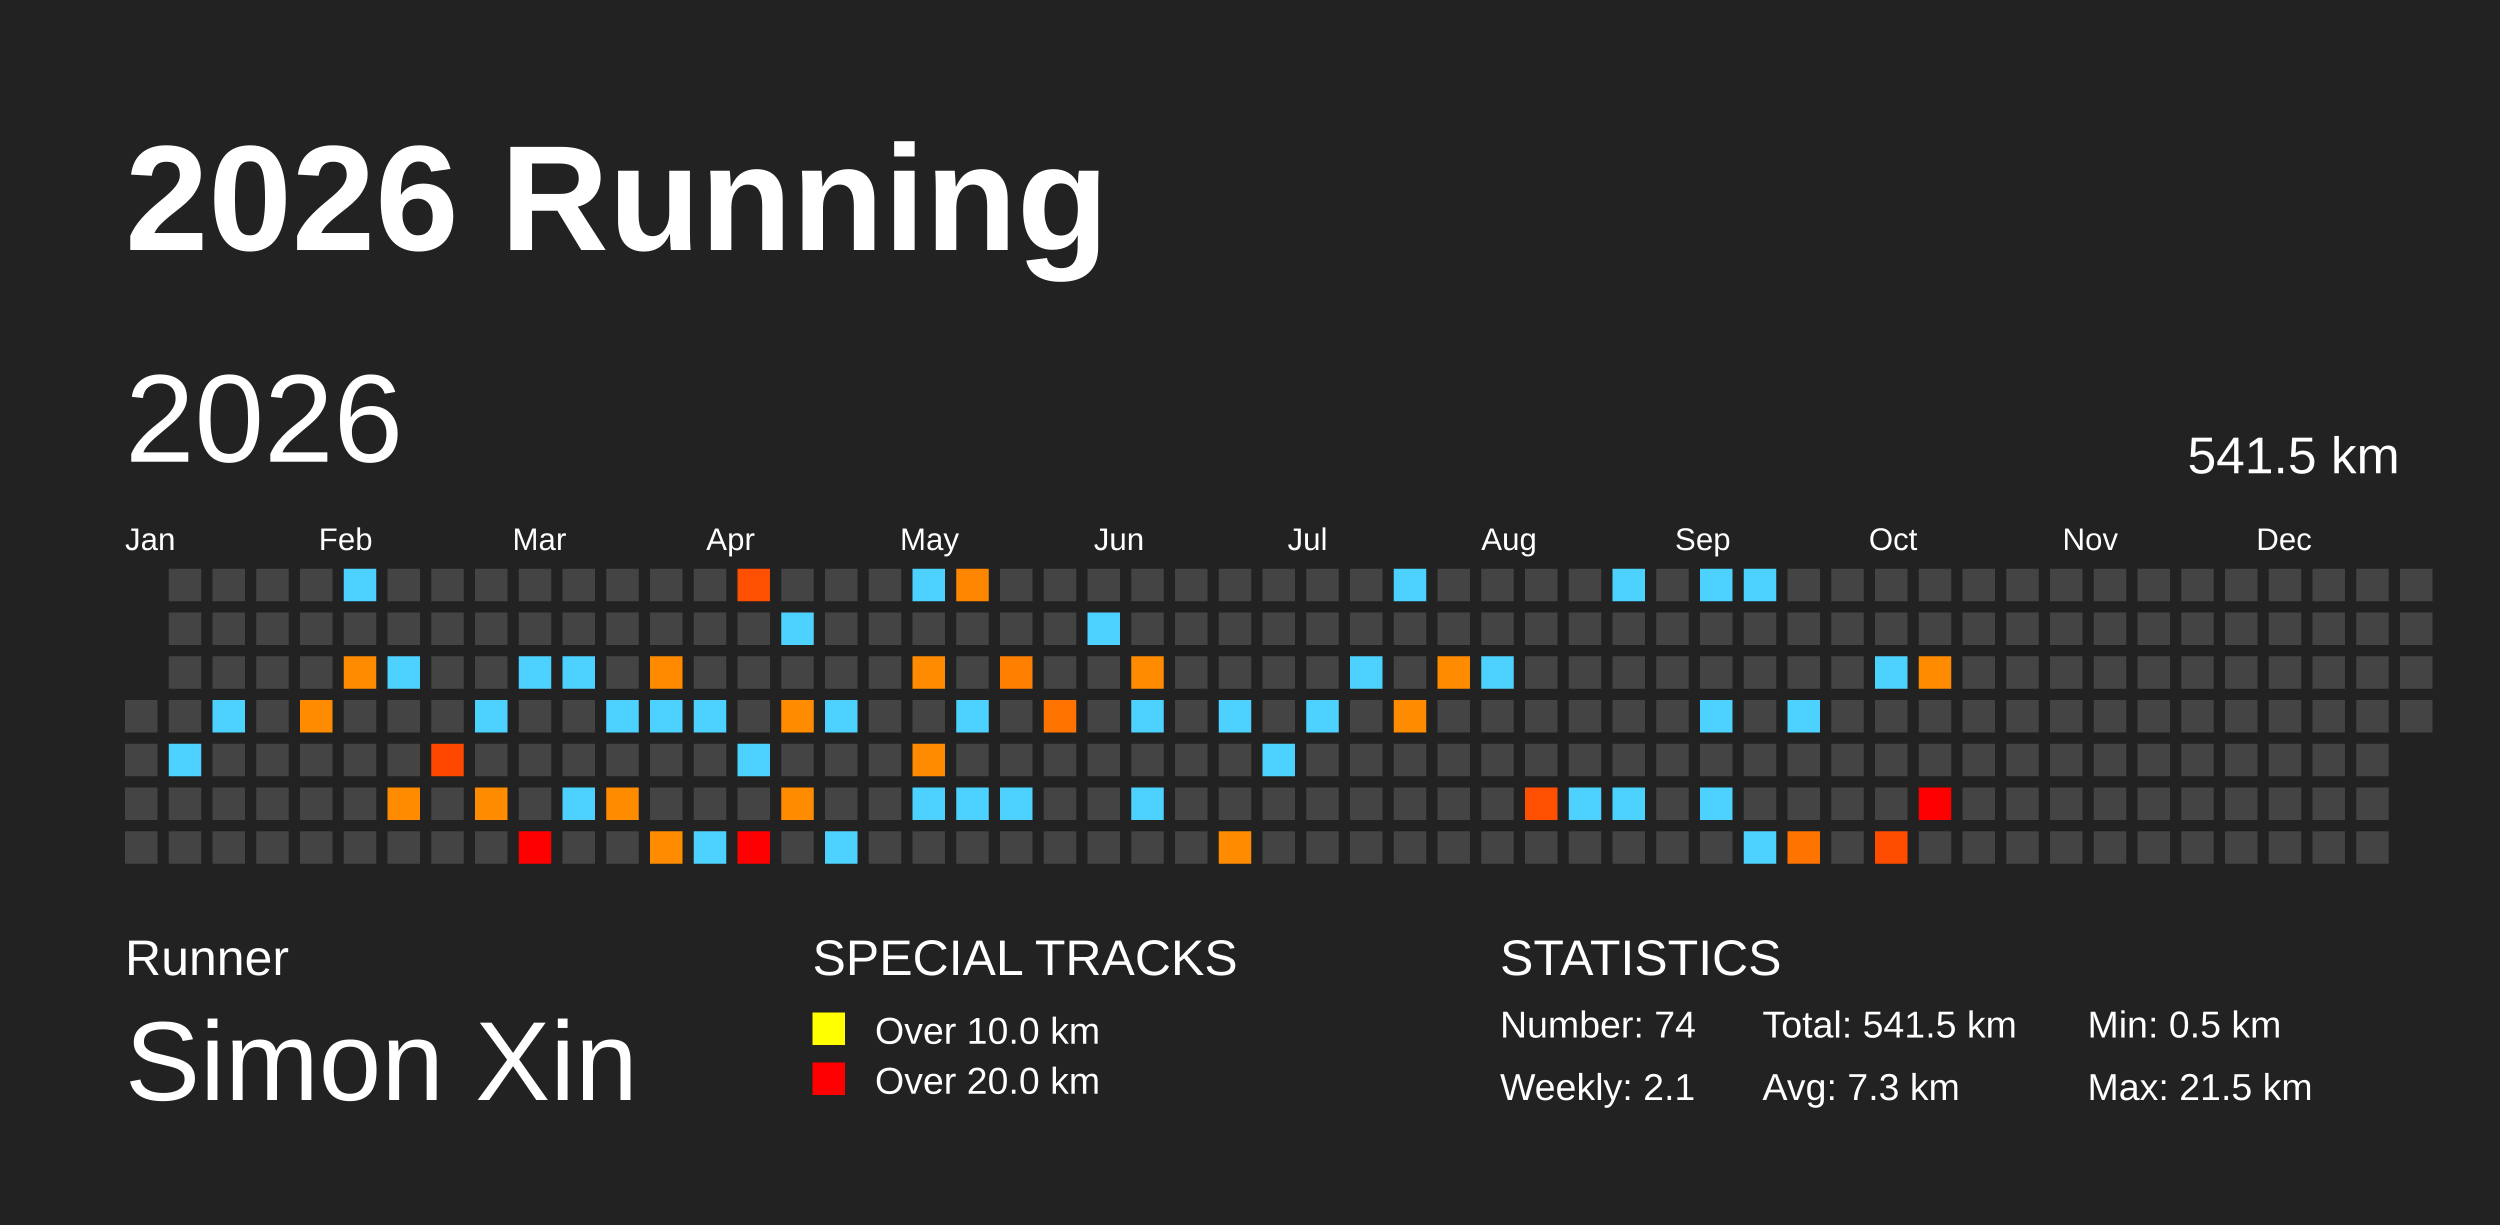
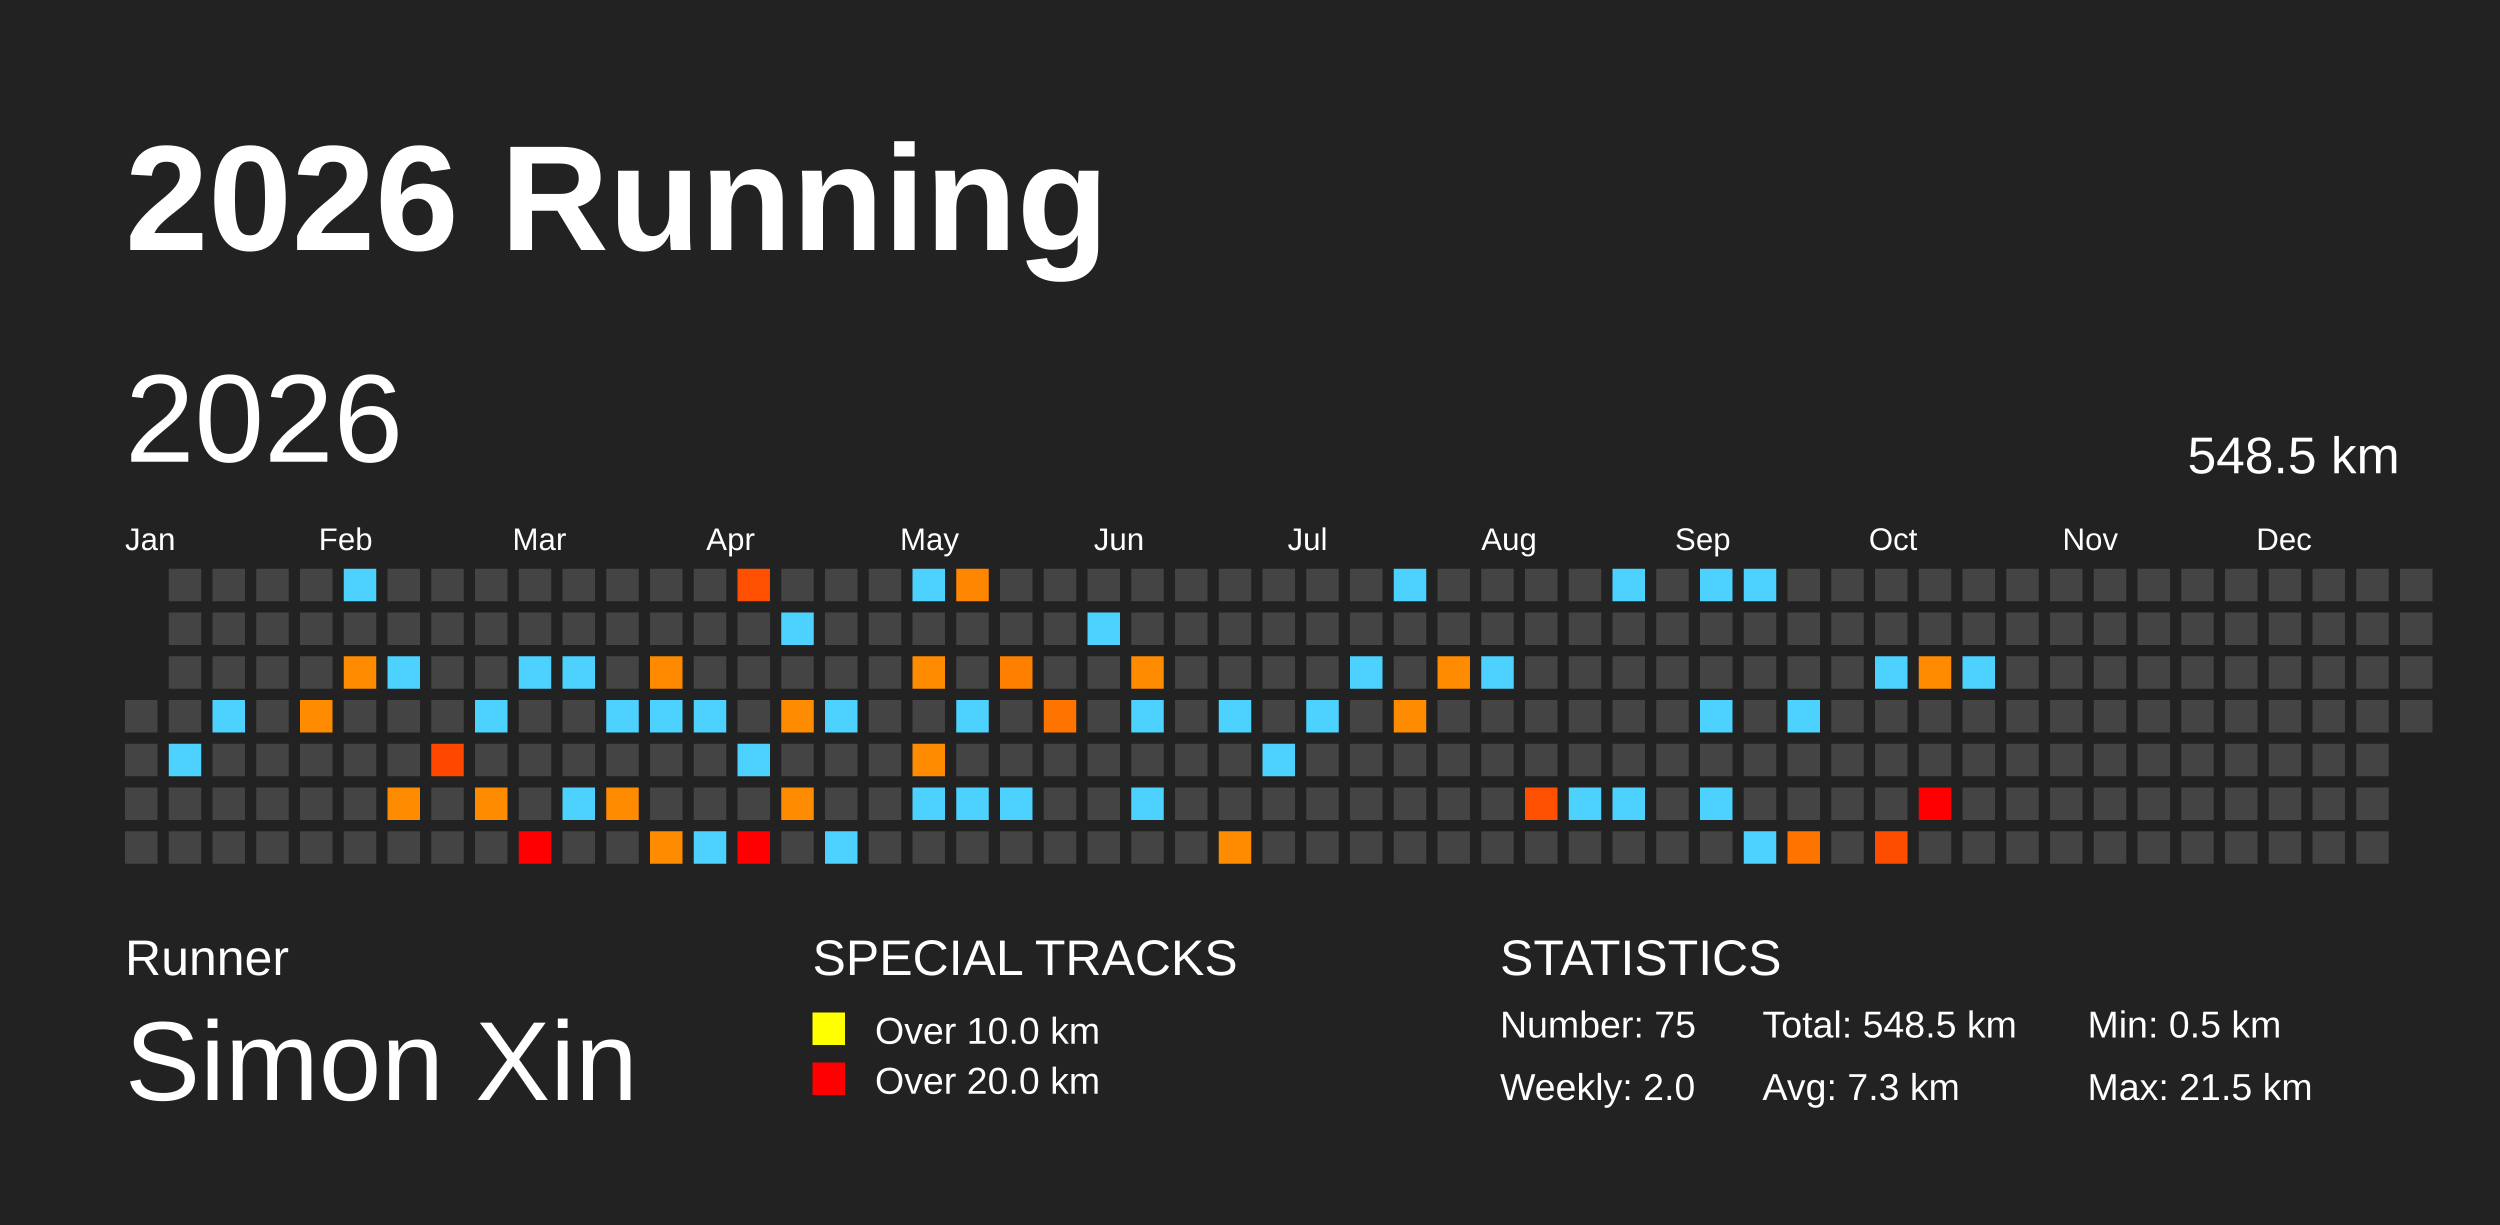
<svg xmlns="http://www.w3.org/2000/svg" baseProfile="full" height="98mm" version="1.1" viewBox="0,0,200,98" width="200mm">
  <defs />
  <rect fill="#222222" height="98" width="200" x="0" y="0" />
  <text fill="#FFFFFF" style="font-size:12px; font-family:Arial; font-weight:bold;" x="10" y="20">2026 Running</text>
  <text fill="#FFFFFF" style="font-size:4px; font-family:Arial" x="10" y="78">Runner</text>
  <text fill="#FFFFFF" style="font-size:9px; font-family:Arial" x="10" y="88">Simon Xin</text>
  <text fill="#FFFFFF" style="font-size:4px; font-family:Arial" x="65" y="78">SPECIAL TRACKS</text>
  <rect fill="yellow" height="2.6" width="2.6" x="65" y="81" />
  <text fill="#FFFFFF" style="font-size:3px; font-family:Arial" x="70" y="83.5">Over 10.0 km</text>
  <rect fill="red" height="2.6" width="2.6" x="65" y="85" />
  <text fill="#FFFFFF" style="font-size:3px; font-family:Arial" x="70" y="87.5">Over 20.0 km</text>
  <text fill="#FFFFFF" style="font-size:4px; font-family:Arial" x="120" y="78">STATISTICS</text>
-   <text fill="#FFFFFF" style="font-size:3px; font-family:Arial" x="120" y="83">Number: 74</text>
-   <text fill="#FFFFFF" style="font-size:3px; font-family:Arial" x="120" y="88">Weekly: 2.1</text>
-   <text fill="#FFFFFF" style="font-size:3px; font-family:Arial" x="141" y="83">Total: 541.5 km</text>
+   <text fill="#FFFFFF" style="font-size:3px; font-family:Arial" x="120" y="83">Number: 75</text>
+   <text fill="#FFFFFF" style="font-size:3px; font-family:Arial" x="120" y="88">Weekly: 2.0</text>
+   <text fill="#FFFFFF" style="font-size:3px; font-family:Arial" x="141" y="83">Total: 548.5 km</text>
  <text fill="#FFFFFF" style="font-size:3px; font-family:Arial" x="141" y="88">Avg: 7.3 km</text>
  <text fill="#FFFFFF" style="font-size:3px; font-family:Arial" x="167" y="83">Min: 0.5 km</text>
  <text fill="#FFFFFF" style="font-size:3px; font-family:Arial" x="167" y="88">Max: 21.5 km</text>
  <text dominant-baseline="hanging" fill="#FFFFFF" style="font-size:10.0px; font-family:Arial;" x="10" y="30">2026</text>
-   <text dominant-baseline="hanging" fill="#FFFFFF" style="font-size:4.125px; font-family:Arial;" x="175" y="35">541.5 km</text>
+   <text dominant-baseline="hanging" fill="#FFFFFF" style="font-size:4.125px; font-family:Arial;" x="175" y="35">548.5 km</text>
  <text fill="#FFFFFF" style="font-size:2.5px; font-family:Arial" x="10.0" y="44">Jan</text>
  <text fill="#FFFFFF" style="font-size:2.5px; font-family:Arial" x="25.5" y="44">Feb</text>
  <text fill="#FFFFFF" style="font-size:2.5px; font-family:Arial" x="41.0" y="44">Mar</text>
  <text fill="#FFFFFF" style="font-size:2.5px; font-family:Arial" x="56.5" y="44">Apr</text>
  <text fill="#FFFFFF" style="font-size:2.5px; font-family:Arial" x="72.0" y="44">May</text>
  <text fill="#FFFFFF" style="font-size:2.5px; font-family:Arial" x="87.5" y="44">Jun</text>
  <text fill="#FFFFFF" style="font-size:2.5px; font-family:Arial" x="103.0" y="44">Jul</text>
  <text fill="#FFFFFF" style="font-size:2.5px; font-family:Arial" x="118.5" y="44">Aug</text>
  <text fill="#FFFFFF" style="font-size:2.5px; font-family:Arial" x="134.0" y="44">Sep</text>
  <text fill="#FFFFFF" style="font-size:2.5px; font-family:Arial" x="149.5" y="44">Oct</text>
  <text fill="#FFFFFF" style="font-size:2.5px; font-family:Arial" x="165.0" y="44">Nov</text>
  <text fill="#FFFFFF" style="font-size:2.5px; font-family:Arial" x="180.5" y="44">Dec</text>
  <rect fill="#444444" height="2.6" width="2.6" x="10.0" y="56.0" />
  <rect fill="#444444" height="2.6" width="2.6" x="10.0" y="59.5" />
  <rect fill="#444444" height="2.6" width="2.6" x="10.0" y="63.0" />
  <rect fill="#444444" height="2.6" width="2.6" x="10.0" y="66.5" />
  <rect fill="#444444" height="2.6" width="2.6" x="13.5" y="45.5" />
  <rect fill="#444444" height="2.6" width="2.6" x="13.5" y="49.0" />
  <rect fill="#444444" height="2.6" width="2.6" x="13.5" y="52.5" />
  <rect fill="#444444" height="2.6" width="2.6" x="13.5" y="56.0" />
  <rect fill="#4dd2ff" height="2.6" width="2.6" x="13.5" y="59.5" />
  <rect fill="#444444" height="2.6" width="2.6" x="13.5" y="63.0" />
  <rect fill="#444444" height="2.6" width="2.6" x="13.5" y="66.5" />
  <rect fill="#444444" height="2.6" width="2.6" x="17.0" y="45.5" />
  <rect fill="#444444" height="2.6" width="2.6" x="17.0" y="49.0" />
  <rect fill="#444444" height="2.6" width="2.6" x="17.0" y="52.5" />
  <rect fill="#4dd2ff" height="2.6" width="2.6" x="17.0" y="56.0" />
  <rect fill="#444444" height="2.6" width="2.6" x="17.0" y="59.5" />
  <rect fill="#444444" height="2.6" width="2.6" x="17.0" y="63.0" />
  <rect fill="#444444" height="2.6" width="2.6" x="17.0" y="66.5" />
  <rect fill="#444444" height="2.6" width="2.6" x="20.5" y="45.5" />
  <rect fill="#444444" height="2.6" width="2.6" x="20.5" y="49.0" />
  <rect fill="#444444" height="2.6" width="2.6" x="20.5" y="52.5" />
  <rect fill="#444444" height="2.6" width="2.6" x="20.5" y="56.0" />
  <rect fill="#444444" height="2.6" width="2.6" x="20.5" y="59.5" />
  <rect fill="#444444" height="2.6" width="2.6" x="20.5" y="63.0" />
  <rect fill="#444444" height="2.6" width="2.6" x="20.5" y="66.5" />
  <rect fill="#444444" height="2.6" width="2.6" x="24.0" y="45.5" />
  <rect fill="#444444" height="2.6" width="2.6" x="24.0" y="49.0" />
  <rect fill="#444444" height="2.6" width="2.6" x="24.0" y="52.5" />
  <rect fill="#ff8c00" height="2.6" width="2.6" x="24.0" y="56.0" />
  <rect fill="#444444" height="2.6" width="2.6" x="24.0" y="59.5" />
  <rect fill="#444444" height="2.6" width="2.6" x="24.0" y="63.0" />
  <rect fill="#444444" height="2.6" width="2.6" x="24.0" y="66.5" />
  <rect fill="#4dd2ff" height="2.6" width="2.6" x="27.5" y="45.5" />
  <rect fill="#444444" height="2.6" width="2.6" x="27.5" y="49.0" />
  <rect fill="#ff8c00" height="2.6" width="2.6" x="27.5" y="52.5" />
  <rect fill="#444444" height="2.6" width="2.6" x="27.5" y="56.0" />
  <rect fill="#444444" height="2.6" width="2.6" x="27.5" y="59.5" />
  <rect fill="#444444" height="2.6" width="2.6" x="27.5" y="63.0" />
  <rect fill="#444444" height="2.6" width="2.6" x="27.5" y="66.5" />
  <rect fill="#444444" height="2.6" width="2.6" x="31.0" y="45.5" />
  <rect fill="#444444" height="2.6" width="2.6" x="31.0" y="49.0" />
  <rect fill="#4dd2ff" height="2.6" width="2.6" x="31.0" y="52.5" />
  <rect fill="#444444" height="2.6" width="2.6" x="31.0" y="56.0" />
  <rect fill="#444444" height="2.6" width="2.6" x="31.0" y="59.5" />
  <rect fill="#ff8b00" height="2.6" width="2.6" x="31.0" y="63.0" />
  <rect fill="#444444" height="2.6" width="2.6" x="31.0" y="66.5" />
  <rect fill="#444444" height="2.6" width="2.6" x="34.5" y="45.5" />
  <rect fill="#444444" height="2.6" width="2.6" x="34.5" y="49.0" />
  <rect fill="#444444" height="2.6" width="2.6" x="34.5" y="52.5" />
  <rect fill="#444444" height="2.6" width="2.6" x="34.5" y="56.0" />
  <rect fill="#ff4700" height="2.6" width="2.6" x="34.5" y="59.5" />
  <rect fill="#444444" height="2.6" width="2.6" x="34.5" y="63.0" />
  <rect fill="#444444" height="2.6" width="2.6" x="34.5" y="66.5" />
  <rect fill="#444444" height="2.6" width="2.6" x="38.0" y="45.5" />
  <rect fill="#444444" height="2.6" width="2.6" x="38.0" y="49.0" />
  <rect fill="#444444" height="2.6" width="2.6" x="38.0" y="52.5" />
  <rect fill="#4dd2ff" height="2.6" width="2.6" x="38.0" y="56.0" />
  <rect fill="#444444" height="2.6" width="2.6" x="38.0" y="59.5" />
  <rect fill="#ff8c00" height="2.6" width="2.6" x="38.0" y="63.0" />
  <rect fill="#444444" height="2.6" width="2.6" x="38.0" y="66.5" />
  <rect fill="#444444" height="2.6" width="2.6" x="41.5" y="45.5" />
  <rect fill="#444444" height="2.6" width="2.6" x="41.5" y="49.0" />
  <rect fill="#4dd2ff" height="2.6" width="2.6" x="41.5" y="52.5" />
  <rect fill="#444444" height="2.6" width="2.6" x="41.5" y="56.0" />
  <rect fill="#444444" height="2.6" width="2.6" x="41.5" y="59.5" />
  <rect fill="#444444" height="2.6" width="2.6" x="41.5" y="63.0" />
  <rect fill="red" height="2.6" width="2.6" x="41.5" y="66.5" />
  <rect fill="#444444" height="2.6" width="2.6" x="45.0" y="45.5" />
  <rect fill="#444444" height="2.6" width="2.6" x="45.0" y="49.0" />
  <rect fill="#4dd2ff" height="2.6" width="2.6" x="45.0" y="52.5" />
  <rect fill="#444444" height="2.6" width="2.6" x="45.0" y="56.0" />
  <rect fill="#444444" height="2.6" width="2.6" x="45.0" y="59.5" />
  <rect fill="#4dd2ff" height="2.6" width="2.6" x="45.0" y="63.0" />
  <rect fill="#444444" height="2.6" width="2.6" x="45.0" y="66.5" />
  <rect fill="#444444" height="2.6" width="2.6" x="48.5" y="45.5" />
  <rect fill="#444444" height="2.6" width="2.6" x="48.5" y="49.0" />
  <rect fill="#444444" height="2.6" width="2.6" x="48.5" y="52.5" />
  <rect fill="#4dd2ff" height="2.6" width="2.6" x="48.5" y="56.0" />
  <rect fill="#444444" height="2.6" width="2.6" x="48.5" y="59.5" />
  <rect fill="#ff8c00" height="2.6" width="2.6" x="48.5" y="63.0" />
  <rect fill="#444444" height="2.6" width="2.6" x="48.5" y="66.5" />
  <rect fill="#444444" height="2.6" width="2.6" x="52.0" y="45.5" />
  <rect fill="#444444" height="2.6" width="2.6" x="52.0" y="49.0" />
  <rect fill="#ff8a00" height="2.6" width="2.6" x="52.0" y="52.5" />
  <rect fill="#4dd2ff" height="2.6" width="2.6" x="52.0" y="56.0" />
  <rect fill="#444444" height="2.6" width="2.6" x="52.0" y="59.5" />
  <rect fill="#444444" height="2.6" width="2.6" x="52.0" y="63.0" />
  <rect fill="#ff8c00" height="2.6" width="2.6" x="52.0" y="66.5" />
  <rect fill="#444444" height="2.6" width="2.6" x="55.5" y="45.5" />
  <rect fill="#444444" height="2.6" width="2.6" x="55.5" y="49.0" />
  <rect fill="#444444" height="2.6" width="2.6" x="55.5" y="52.5" />
  <rect fill="#4dd2ff" height="2.6" width="2.6" x="55.5" y="56.0" />
  <rect fill="#444444" height="2.6" width="2.6" x="55.5" y="59.5" />
  <rect fill="#444444" height="2.6" width="2.6" x="55.5" y="63.0" />
  <rect fill="#4dd2ff" height="2.6" width="2.6" x="55.5" y="66.5" />
  <rect fill="#ff4f00" height="2.6" width="2.6" x="59.0" y="45.5" />
  <rect fill="#444444" height="2.6" width="2.6" x="59.0" y="49.0" />
  <rect fill="#444444" height="2.6" width="2.6" x="59.0" y="52.5" />
  <rect fill="#444444" height="2.6" width="2.6" x="59.0" y="56.0" />
  <rect fill="#4dd2ff" height="2.6" width="2.6" x="59.0" y="59.5" />
  <rect fill="#444444" height="2.6" width="2.6" x="59.0" y="63.0" />
  <rect fill="red" height="2.6" width="2.6" x="59.0" y="66.5" />
  <rect fill="#444444" height="2.6" width="2.6" x="62.5" y="45.5" />
  <rect fill="#4dd2ff" height="2.6" width="2.6" x="62.5" y="49.0" />
  <rect fill="#444444" height="2.6" width="2.6" x="62.5" y="52.5" />
  <rect fill="#ff8c00" height="2.6" width="2.6" x="62.5" y="56.0" />
  <rect fill="#444444" height="2.6" width="2.6" x="62.5" y="59.5" />
  <rect fill="#ff8c00" height="2.6" width="2.6" x="62.5" y="63.0" />
  <rect fill="#444444" height="2.6" width="2.6" x="62.5" y="66.5" />
  <rect fill="#444444" height="2.6" width="2.6" x="66.0" y="45.5" />
  <rect fill="#444444" height="2.6" width="2.6" x="66.0" y="49.0" />
  <rect fill="#444444" height="2.6" width="2.6" x="66.0" y="52.5" />
  <rect fill="#4dd2ff" height="2.6" width="2.6" x="66.0" y="56.0" />
  <rect fill="#444444" height="2.6" width="2.6" x="66.0" y="59.5" />
  <rect fill="#444444" height="2.6" width="2.6" x="66.0" y="63.0" />
  <rect fill="#4dd2ff" height="2.6" width="2.6" x="66.0" y="66.5" />
  <rect fill="#444444" height="2.6" width="2.6" x="69.5" y="45.5" />
  <rect fill="#444444" height="2.6" width="2.6" x="69.5" y="49.0" />
  <rect fill="#444444" height="2.6" width="2.6" x="69.5" y="52.5" />
  <rect fill="#444444" height="2.6" width="2.6" x="69.5" y="56.0" />
  <rect fill="#444444" height="2.6" width="2.6" x="69.5" y="59.5" />
  <rect fill="#444444" height="2.6" width="2.6" x="69.5" y="63.0" />
  <rect fill="#444444" height="2.6" width="2.6" x="69.5" y="66.5" />
  <rect fill="#4dd2ff" height="2.6" width="2.6" x="73.0" y="45.5" />
  <rect fill="#444444" height="2.6" width="2.6" x="73.0" y="49.0" />
  <rect fill="#ff8c00" height="2.6" width="2.6" x="73.0" y="52.5" />
  <rect fill="#444444" height="2.6" width="2.6" x="73.0" y="56.0" />
  <rect fill="#ff8c00" height="2.6" width="2.6" x="73.0" y="59.5" />
  <rect fill="#4dd2ff" height="2.6" width="2.6" x="73.0" y="63.0" />
  <rect fill="#444444" height="2.6" width="2.6" x="73.0" y="66.5" />
  <rect fill="#ff8600" height="2.6" width="2.6" x="76.5" y="45.5" />
  <rect fill="#444444" height="2.6" width="2.6" x="76.5" y="49.0" />
  <rect fill="#444444" height="2.6" width="2.6" x="76.5" y="52.5" />
  <rect fill="#4dd2ff" height="2.6" width="2.6" x="76.5" y="56.0" />
  <rect fill="#444444" height="2.6" width="2.6" x="76.5" y="59.5" />
  <rect fill="#4dd2ff" height="2.6" width="2.6" x="76.5" y="63.0" />
  <rect fill="#444444" height="2.6" width="2.6" x="76.5" y="66.5" />
  <rect fill="#444444" height="2.6" width="2.6" x="80.0" y="45.5" />
  <rect fill="#444444" height="2.6" width="2.6" x="80.0" y="49.0" />
  <rect fill="#ff8000" height="2.6" width="2.6" x="80.0" y="52.5" />
  <rect fill="#444444" height="2.6" width="2.6" x="80.0" y="56.0" />
  <rect fill="#444444" height="2.6" width="2.6" x="80.0" y="59.5" />
  <rect fill="#4dd2ff" height="2.6" width="2.6" x="80.0" y="63.0" />
  <rect fill="#444444" height="2.6" width="2.6" x="80.0" y="66.5" />
  <rect fill="#444444" height="2.6" width="2.6" x="83.5" y="45.5" />
  <rect fill="#444444" height="2.6" width="2.6" x="83.5" y="49.0" />
  <rect fill="#444444" height="2.6" width="2.6" x="83.5" y="52.5" />
  <rect fill="#ff7400" height="2.6" width="2.6" x="83.5" y="56.0" />
  <rect fill="#444444" height="2.6" width="2.6" x="83.5" y="59.5" />
  <rect fill="#444444" height="2.6" width="2.6" x="83.5" y="63.0" />
  <rect fill="#444444" height="2.6" width="2.6" x="83.5" y="66.5" />
  <rect fill="#444444" height="2.6" width="2.6" x="87.0" y="45.5" />
  <rect fill="#4dd2ff" height="2.6" width="2.6" x="87.0" y="49.0" />
  <rect fill="#444444" height="2.6" width="2.6" x="87.0" y="52.5" />
  <rect fill="#444444" height="2.6" width="2.6" x="87.0" y="56.0" />
  <rect fill="#444444" height="2.6" width="2.6" x="87.0" y="59.5" />
  <rect fill="#444444" height="2.6" width="2.6" x="87.0" y="63.0" />
  <rect fill="#444444" height="2.6" width="2.6" x="87.0" y="66.5" />
  <rect fill="#444444" height="2.6" width="2.6" x="90.5" y="45.5" />
  <rect fill="#444444" height="2.6" width="2.6" x="90.5" y="49.0" />
  <rect fill="#ff8b00" height="2.6" width="2.6" x="90.5" y="52.5" />
  <rect fill="#4dd2ff" height="2.6" width="2.6" x="90.5" y="56.0" />
  <rect fill="#444444" height="2.6" width="2.6" x="90.5" y="59.5" />
  <rect fill="#4dd2ff" height="2.6" width="2.6" x="90.5" y="63.0" />
  <rect fill="#444444" height="2.6" width="2.6" x="90.5" y="66.5" />
  <rect fill="#444444" height="2.6" width="2.6" x="94.0" y="45.5" />
  <rect fill="#444444" height="2.6" width="2.6" x="94.0" y="49.0" />
  <rect fill="#444444" height="2.6" width="2.6" x="94.0" y="52.5" />
  <rect fill="#444444" height="2.6" width="2.6" x="94.0" y="56.0" />
  <rect fill="#444444" height="2.6" width="2.6" x="94.0" y="59.5" />
  <rect fill="#444444" height="2.6" width="2.6" x="94.0" y="63.0" />
  <rect fill="#444444" height="2.6" width="2.6" x="94.0" y="66.5" />
  <rect fill="#444444" height="2.6" width="2.6" x="97.5" y="45.5" />
  <rect fill="#444444" height="2.6" width="2.6" x="97.5" y="49.0" />
  <rect fill="#444444" height="2.6" width="2.6" x="97.5" y="52.5" />
  <rect fill="#4dd2ff" height="2.6" width="2.6" x="97.5" y="56.0" />
  <rect fill="#444444" height="2.6" width="2.6" x="97.5" y="59.5" />
  <rect fill="#444444" height="2.6" width="2.6" x="97.5" y="63.0" />
  <rect fill="#ff8c00" height="2.6" width="2.6" x="97.5" y="66.5" />
  <rect fill="#444444" height="2.6" width="2.6" x="101.0" y="45.5" />
  <rect fill="#444444" height="2.6" width="2.6" x="101.0" y="49.0" />
  <rect fill="#444444" height="2.6" width="2.6" x="101.0" y="52.5" />
  <rect fill="#444444" height="2.6" width="2.6" x="101.0" y="56.0" />
  <rect fill="#4dd2ff" height="2.6" width="2.6" x="101.0" y="59.5" />
  <rect fill="#444444" height="2.6" width="2.6" x="101.0" y="63.0" />
  <rect fill="#444444" height="2.6" width="2.6" x="101.0" y="66.5" />
  <rect fill="#444444" height="2.6" width="2.6" x="104.5" y="45.5" />
  <rect fill="#444444" height="2.6" width="2.6" x="104.5" y="49.0" />
  <rect fill="#444444" height="2.6" width="2.6" x="104.5" y="52.5" />
  <rect fill="#4dd2ff" height="2.6" width="2.6" x="104.5" y="56.0" />
  <rect fill="#444444" height="2.6" width="2.6" x="104.5" y="59.5" />
  <rect fill="#444444" height="2.6" width="2.6" x="104.5" y="63.0" />
  <rect fill="#444444" height="2.6" width="2.6" x="104.5" y="66.5" />
  <rect fill="#444444" height="2.6" width="2.6" x="108.0" y="45.5" />
  <rect fill="#444444" height="2.6" width="2.6" x="108.0" y="49.0" />
  <rect fill="#4dd2ff" height="2.6" width="2.6" x="108.0" y="52.5" />
  <rect fill="#444444" height="2.6" width="2.6" x="108.0" y="56.0" />
  <rect fill="#444444" height="2.6" width="2.6" x="108.0" y="59.5" />
  <rect fill="#444444" height="2.6" width="2.6" x="108.0" y="63.0" />
  <rect fill="#444444" height="2.6" width="2.6" x="108.0" y="66.5" />
  <rect fill="#4dd2ff" height="2.6" width="2.6" x="111.5" y="45.5" />
  <rect fill="#444444" height="2.6" width="2.6" x="111.5" y="49.0" />
  <rect fill="#444444" height="2.6" width="2.6" x="111.5" y="52.5" />
  <rect fill="#ff8c00" height="2.6" width="2.6" x="111.5" y="56.0" />
  <rect fill="#444444" height="2.6" width="2.6" x="111.5" y="59.5" />
  <rect fill="#444444" height="2.6" width="2.6" x="111.5" y="63.0" />
  <rect fill="#444444" height="2.6" width="2.6" x="111.5" y="66.5" />
  <rect fill="#444444" height="2.6" width="2.6" x="115.0" y="45.5" />
  <rect fill="#444444" height="2.6" width="2.6" x="115.0" y="49.0" />
  <rect fill="#ff8c00" height="2.6" width="2.6" x="115.0" y="52.5" />
  <rect fill="#444444" height="2.6" width="2.6" x="115.0" y="56.0" />
  <rect fill="#444444" height="2.6" width="2.6" x="115.0" y="59.5" />
  <rect fill="#444444" height="2.6" width="2.6" x="115.0" y="63.0" />
  <rect fill="#444444" height="2.6" width="2.6" x="115.0" y="66.5" />
  <rect fill="#444444" height="2.6" width="2.6" x="118.5" y="45.5" />
  <rect fill="#444444" height="2.6" width="2.6" x="118.5" y="49.0" />
  <rect fill="#4dd2ff" height="2.6" width="2.6" x="118.5" y="52.5" />
  <rect fill="#444444" height="2.6" width="2.6" x="118.5" y="56.0" />
  <rect fill="#444444" height="2.6" width="2.6" x="118.5" y="59.5" />
  <rect fill="#444444" height="2.6" width="2.6" x="118.5" y="63.0" />
  <rect fill="#444444" height="2.6" width="2.6" x="118.5" y="66.5" />
  <rect fill="#444444" height="2.6" width="2.6" x="122.0" y="45.5" />
  <rect fill="#444444" height="2.6" width="2.6" x="122.0" y="49.0" />
  <rect fill="#444444" height="2.6" width="2.6" x="122.0" y="52.5" />
  <rect fill="#444444" height="2.6" width="2.6" x="122.0" y="56.0" />
  <rect fill="#444444" height="2.6" width="2.6" x="122.0" y="59.5" />
  <rect fill="#ff4f00" height="2.6" width="2.6" x="122.0" y="63.0" />
  <rect fill="#444444" height="2.6" width="2.6" x="122.0" y="66.5" />
  <rect fill="#444444" height="2.6" width="2.6" x="125.5" y="45.5" />
  <rect fill="#444444" height="2.6" width="2.6" x="125.5" y="49.0" />
  <rect fill="#444444" height="2.6" width="2.6" x="125.5" y="52.5" />
  <rect fill="#444444" height="2.6" width="2.6" x="125.5" y="56.0" />
  <rect fill="#444444" height="2.6" width="2.6" x="125.5" y="59.5" />
  <rect fill="#4dd2ff" height="2.6" width="2.6" x="125.5" y="63.0" />
  <rect fill="#444444" height="2.6" width="2.6" x="125.5" y="66.5" />
  <rect fill="#4dd2ff" height="2.6" width="2.6" x="129.0" y="45.5" />
  <rect fill="#444444" height="2.6" width="2.6" x="129.0" y="49.0" />
  <rect fill="#444444" height="2.6" width="2.6" x="129.0" y="52.5" />
  <rect fill="#444444" height="2.6" width="2.6" x="129.0" y="56.0" />
  <rect fill="#444444" height="2.6" width="2.6" x="129.0" y="59.5" />
  <rect fill="#4dd2ff" height="2.6" width="2.6" x="129.0" y="63.0" />
  <rect fill="#444444" height="2.6" width="2.6" x="129.0" y="66.5" />
  <rect fill="#444444" height="2.6" width="2.6" x="132.5" y="45.5" />
  <rect fill="#444444" height="2.6" width="2.6" x="132.5" y="49.0" />
  <rect fill="#444444" height="2.6" width="2.6" x="132.5" y="52.5" />
  <rect fill="#444444" height="2.6" width="2.6" x="132.5" y="56.0" />
  <rect fill="#444444" height="2.6" width="2.6" x="132.5" y="59.5" />
  <rect fill="#444444" height="2.6" width="2.6" x="132.5" y="63.0" />
  <rect fill="#444444" height="2.6" width="2.6" x="132.5" y="66.5" />
  <rect fill="#4dd2ff" height="2.6" width="2.6" x="136.0" y="45.5" />
  <rect fill="#444444" height="2.6" width="2.6" x="136.0" y="49.0" />
  <rect fill="#444444" height="2.6" width="2.6" x="136.0" y="52.5" />
  <rect fill="#4dd2ff" height="2.6" width="2.6" x="136.0" y="56.0" />
  <rect fill="#444444" height="2.6" width="2.6" x="136.0" y="59.5" />
  <rect fill="#4dd2ff" height="2.6" width="2.6" x="136.0" y="63.0" />
  <rect fill="#444444" height="2.6" width="2.6" x="136.0" y="66.5" />
  <rect fill="#4dd2ff" height="2.6" width="2.6" x="139.5" y="45.5" />
  <rect fill="#444444" height="2.6" width="2.6" x="139.5" y="49.0" />
  <rect fill="#444444" height="2.6" width="2.6" x="139.5" y="52.5" />
  <rect fill="#444444" height="2.6" width="2.6" x="139.5" y="56.0" />
  <rect fill="#444444" height="2.6" width="2.6" x="139.5" y="59.5" />
  <rect fill="#444444" height="2.6" width="2.6" x="139.5" y="63.0" />
  <rect fill="#4dd2ff" height="2.6" width="2.6" x="139.5" y="66.5" />
  <rect fill="#444444" height="2.6" width="2.6" x="143.0" y="45.5" />
  <rect fill="#444444" height="2.6" width="2.6" x="143.0" y="49.0" />
  <rect fill="#444444" height="2.6" width="2.6" x="143.0" y="52.5" />
  <rect fill="#4dd2ff" height="2.6" width="2.6" x="143.0" y="56.0" />
  <rect fill="#444444" height="2.6" width="2.6" x="143.0" y="59.5" />
  <rect fill="#444444" height="2.6" width="2.6" x="143.0" y="63.0" />
  <rect fill="#ff7400" height="2.6" width="2.6" x="143.0" y="66.5" />
  <rect fill="#444444" height="2.6" width="2.6" x="146.5" y="45.5" />
  <rect fill="#444444" height="2.6" width="2.6" x="146.5" y="49.0" />
  <rect fill="#444444" height="2.6" width="2.6" x="146.5" y="52.5" />
  <rect fill="#444444" height="2.6" width="2.6" x="146.5" y="56.0" />
  <rect fill="#444444" height="2.6" width="2.6" x="146.5" y="59.5" />
  <rect fill="#444444" height="2.6" width="2.6" x="146.5" y="63.0" />
  <rect fill="#444444" height="2.6" width="2.6" x="146.5" y="66.5" />
  <rect fill="#444444" height="2.6" width="2.6" x="150.0" y="45.5" />
  <rect fill="#444444" height="2.6" width="2.6" x="150.0" y="49.0" />
  <rect fill="#4dd2ff" height="2.6" width="2.6" x="150.0" y="52.5" />
  <rect fill="#444444" height="2.6" width="2.6" x="150.0" y="56.0" />
  <rect fill="#444444" height="2.6" width="2.6" x="150.0" y="59.5" />
  <rect fill="#444444" height="2.6" width="2.6" x="150.0" y="63.0" />
  <rect fill="#ff4d00" height="2.6" width="2.6" x="150.0" y="66.5" />
  <rect fill="#444444" height="2.6" width="2.6" x="153.5" y="45.5" />
  <rect fill="#444444" height="2.6" width="2.6" x="153.5" y="49.0" />
  <rect fill="#ff8c00" height="2.6" width="2.6" x="153.5" y="52.5" />
  <rect fill="#444444" height="2.6" width="2.6" x="153.5" y="56.0" />
  <rect fill="#444444" height="2.6" width="2.6" x="153.5" y="59.5" />
  <rect fill="red" height="2.6" width="2.6" x="153.5" y="63.0" />
  <rect fill="#444444" height="2.6" width="2.6" x="153.5" y="66.5" />
  <rect fill="#444444" height="2.6" width="2.6" x="157.0" y="45.5" />
  <rect fill="#444444" height="2.6" width="2.6" x="157.0" y="49.0" />
-   <rect fill="#444444" height="2.6" width="2.6" x="157.0" y="52.5" />
+   <rect fill="#4dd2ff" height="2.6" width="2.6" x="157.0" y="52.5" />
  <rect fill="#444444" height="2.6" width="2.6" x="157.0" y="56.0" />
  <rect fill="#444444" height="2.6" width="2.6" x="157.0" y="59.5" />
  <rect fill="#444444" height="2.6" width="2.6" x="157.0" y="63.0" />
  <rect fill="#444444" height="2.6" width="2.6" x="157.0" y="66.5" />
  <rect fill="#444444" height="2.6" width="2.6" x="160.5" y="45.5" />
  <rect fill="#444444" height="2.6" width="2.6" x="160.5" y="49.0" />
  <rect fill="#444444" height="2.6" width="2.6" x="160.5" y="52.5" />
  <rect fill="#444444" height="2.6" width="2.6" x="160.5" y="56.0" />
  <rect fill="#444444" height="2.6" width="2.6" x="160.5" y="59.5" />
  <rect fill="#444444" height="2.6" width="2.6" x="160.5" y="63.0" />
  <rect fill="#444444" height="2.6" width="2.6" x="160.5" y="66.5" />
  <rect fill="#444444" height="2.6" width="2.6" x="164.0" y="45.5" />
  <rect fill="#444444" height="2.6" width="2.6" x="164.0" y="49.0" />
  <rect fill="#444444" height="2.6" width="2.6" x="164.0" y="52.5" />
  <rect fill="#444444" height="2.6" width="2.6" x="164.0" y="56.0" />
  <rect fill="#444444" height="2.6" width="2.6" x="164.0" y="59.5" />
  <rect fill="#444444" height="2.6" width="2.6" x="164.0" y="63.0" />
  <rect fill="#444444" height="2.6" width="2.6" x="164.0" y="66.5" />
  <rect fill="#444444" height="2.6" width="2.6" x="167.5" y="45.5" />
  <rect fill="#444444" height="2.6" width="2.6" x="167.5" y="49.0" />
  <rect fill="#444444" height="2.6" width="2.6" x="167.5" y="52.5" />
  <rect fill="#444444" height="2.6" width="2.6" x="167.5" y="56.0" />
  <rect fill="#444444" height="2.6" width="2.6" x="167.5" y="59.5" />
  <rect fill="#444444" height="2.6" width="2.6" x="167.5" y="63.0" />
  <rect fill="#444444" height="2.6" width="2.6" x="167.5" y="66.5" />
  <rect fill="#444444" height="2.6" width="2.6" x="171.0" y="45.5" />
  <rect fill="#444444" height="2.6" width="2.6" x="171.0" y="49.0" />
  <rect fill="#444444" height="2.6" width="2.6" x="171.0" y="52.5" />
  <rect fill="#444444" height="2.6" width="2.6" x="171.0" y="56.0" />
  <rect fill="#444444" height="2.6" width="2.6" x="171.0" y="59.5" />
  <rect fill="#444444" height="2.6" width="2.6" x="171.0" y="63.0" />
  <rect fill="#444444" height="2.6" width="2.6" x="171.0" y="66.5" />
  <rect fill="#444444" height="2.6" width="2.6" x="174.5" y="45.5" />
  <rect fill="#444444" height="2.6" width="2.6" x="174.5" y="49.0" />
  <rect fill="#444444" height="2.6" width="2.6" x="174.5" y="52.5" />
  <rect fill="#444444" height="2.6" width="2.6" x="174.5" y="56.0" />
  <rect fill="#444444" height="2.6" width="2.6" x="174.5" y="59.5" />
  <rect fill="#444444" height="2.6" width="2.6" x="174.5" y="63.0" />
  <rect fill="#444444" height="2.6" width="2.6" x="174.5" y="66.5" />
  <rect fill="#444444" height="2.6" width="2.6" x="178.0" y="45.5" />
  <rect fill="#444444" height="2.6" width="2.6" x="178.0" y="49.0" />
  <rect fill="#444444" height="2.6" width="2.6" x="178.0" y="52.5" />
  <rect fill="#444444" height="2.6" width="2.6" x="178.0" y="56.0" />
  <rect fill="#444444" height="2.6" width="2.6" x="178.0" y="59.5" />
  <rect fill="#444444" height="2.6" width="2.6" x="178.0" y="63.0" />
  <rect fill="#444444" height="2.6" width="2.6" x="178.0" y="66.5" />
  <rect fill="#444444" height="2.6" width="2.6" x="181.5" y="45.5" />
  <rect fill="#444444" height="2.6" width="2.6" x="181.5" y="49.0" />
  <rect fill="#444444" height="2.6" width="2.6" x="181.5" y="52.5" />
  <rect fill="#444444" height="2.6" width="2.6" x="181.5" y="56.0" />
  <rect fill="#444444" height="2.6" width="2.6" x="181.5" y="59.5" />
  <rect fill="#444444" height="2.6" width="2.6" x="181.5" y="63.0" />
  <rect fill="#444444" height="2.6" width="2.6" x="181.5" y="66.5" />
  <rect fill="#444444" height="2.6" width="2.6" x="185.0" y="45.5" />
  <rect fill="#444444" height="2.6" width="2.6" x="185.0" y="49.0" />
  <rect fill="#444444" height="2.6" width="2.6" x="185.0" y="52.5" />
  <rect fill="#444444" height="2.6" width="2.6" x="185.0" y="56.0" />
  <rect fill="#444444" height="2.6" width="2.6" x="185.0" y="59.5" />
  <rect fill="#444444" height="2.6" width="2.6" x="185.0" y="63.0" />
  <rect fill="#444444" height="2.6" width="2.6" x="185.0" y="66.5" />
  <rect fill="#444444" height="2.6" width="2.6" x="188.5" y="45.5" />
  <rect fill="#444444" height="2.6" width="2.6" x="188.5" y="49.0" />
  <rect fill="#444444" height="2.6" width="2.6" x="188.5" y="52.5" />
  <rect fill="#444444" height="2.6" width="2.6" x="188.5" y="56.0" />
  <rect fill="#444444" height="2.6" width="2.6" x="188.5" y="59.5" />
  <rect fill="#444444" height="2.6" width="2.6" x="188.5" y="63.0" />
  <rect fill="#444444" height="2.6" width="2.6" x="188.5" y="66.5" />
  <rect fill="#444444" height="2.6" width="2.6" x="192.0" y="45.5" />
  <rect fill="#444444" height="2.6" width="2.6" x="192.0" y="49.0" />
  <rect fill="#444444" height="2.6" width="2.6" x="192.0" y="52.5" />
  <rect fill="#444444" height="2.6" width="2.6" x="192.0" y="56.0" />
</svg>
